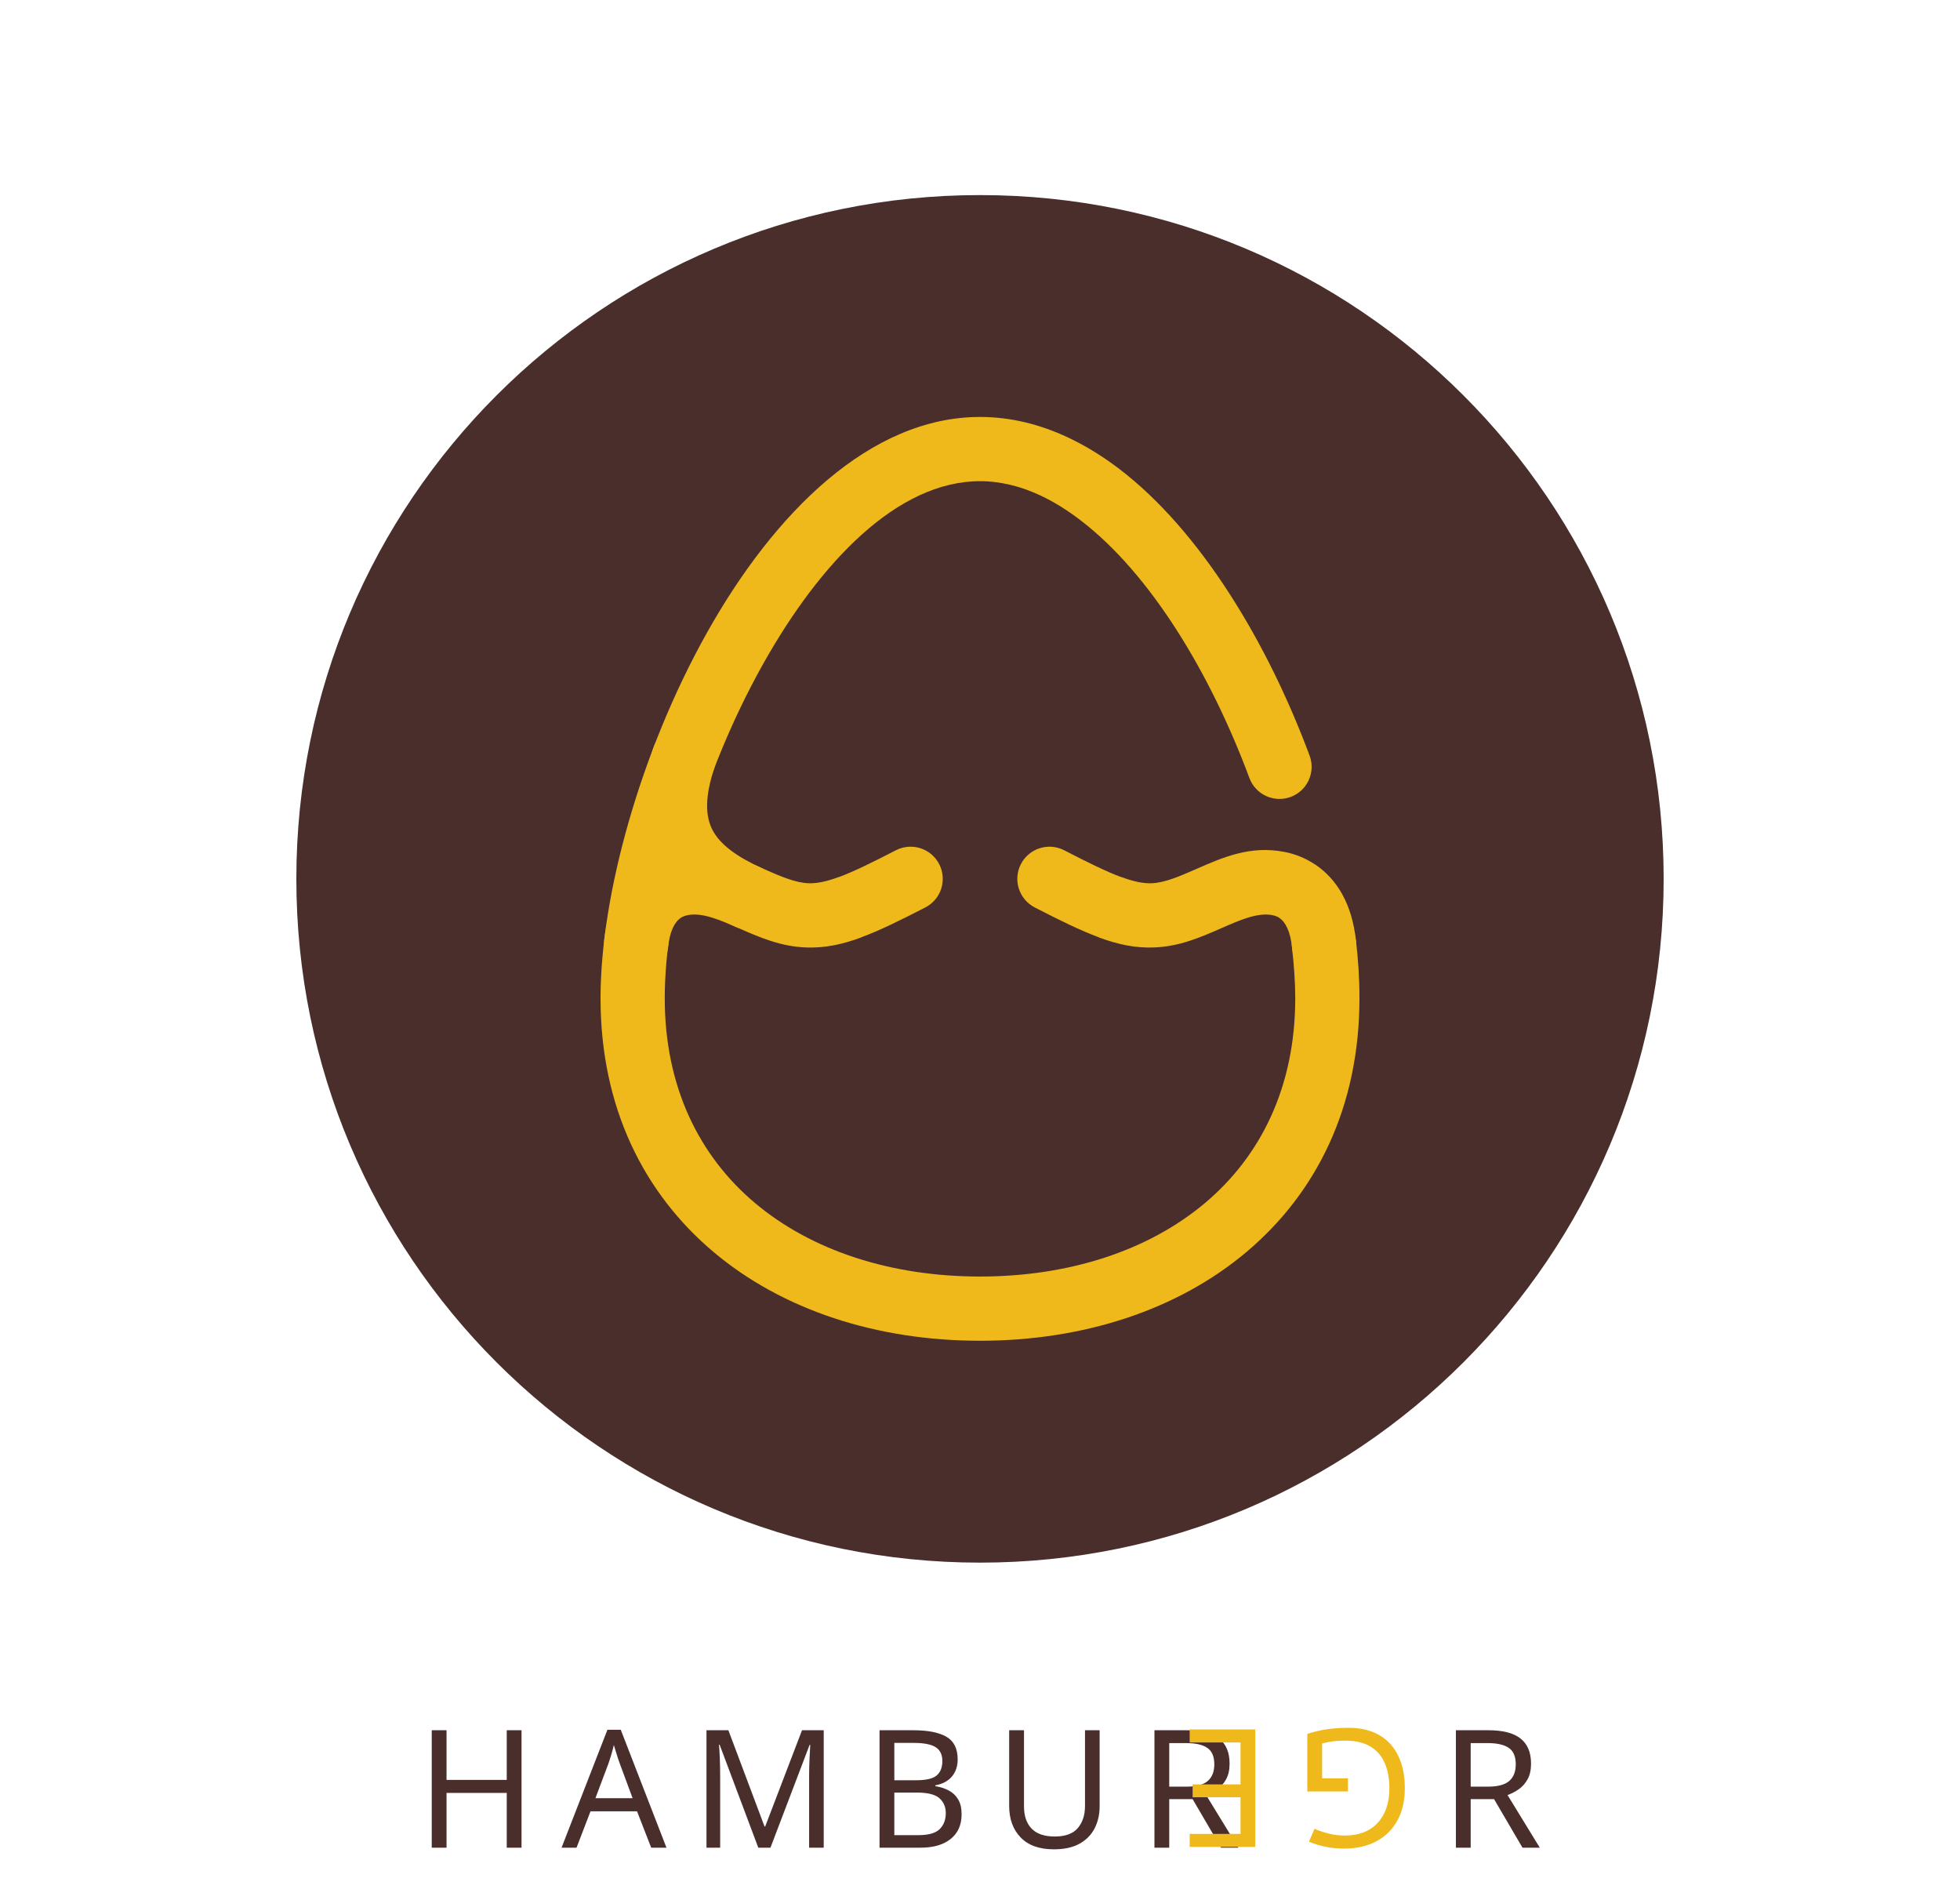
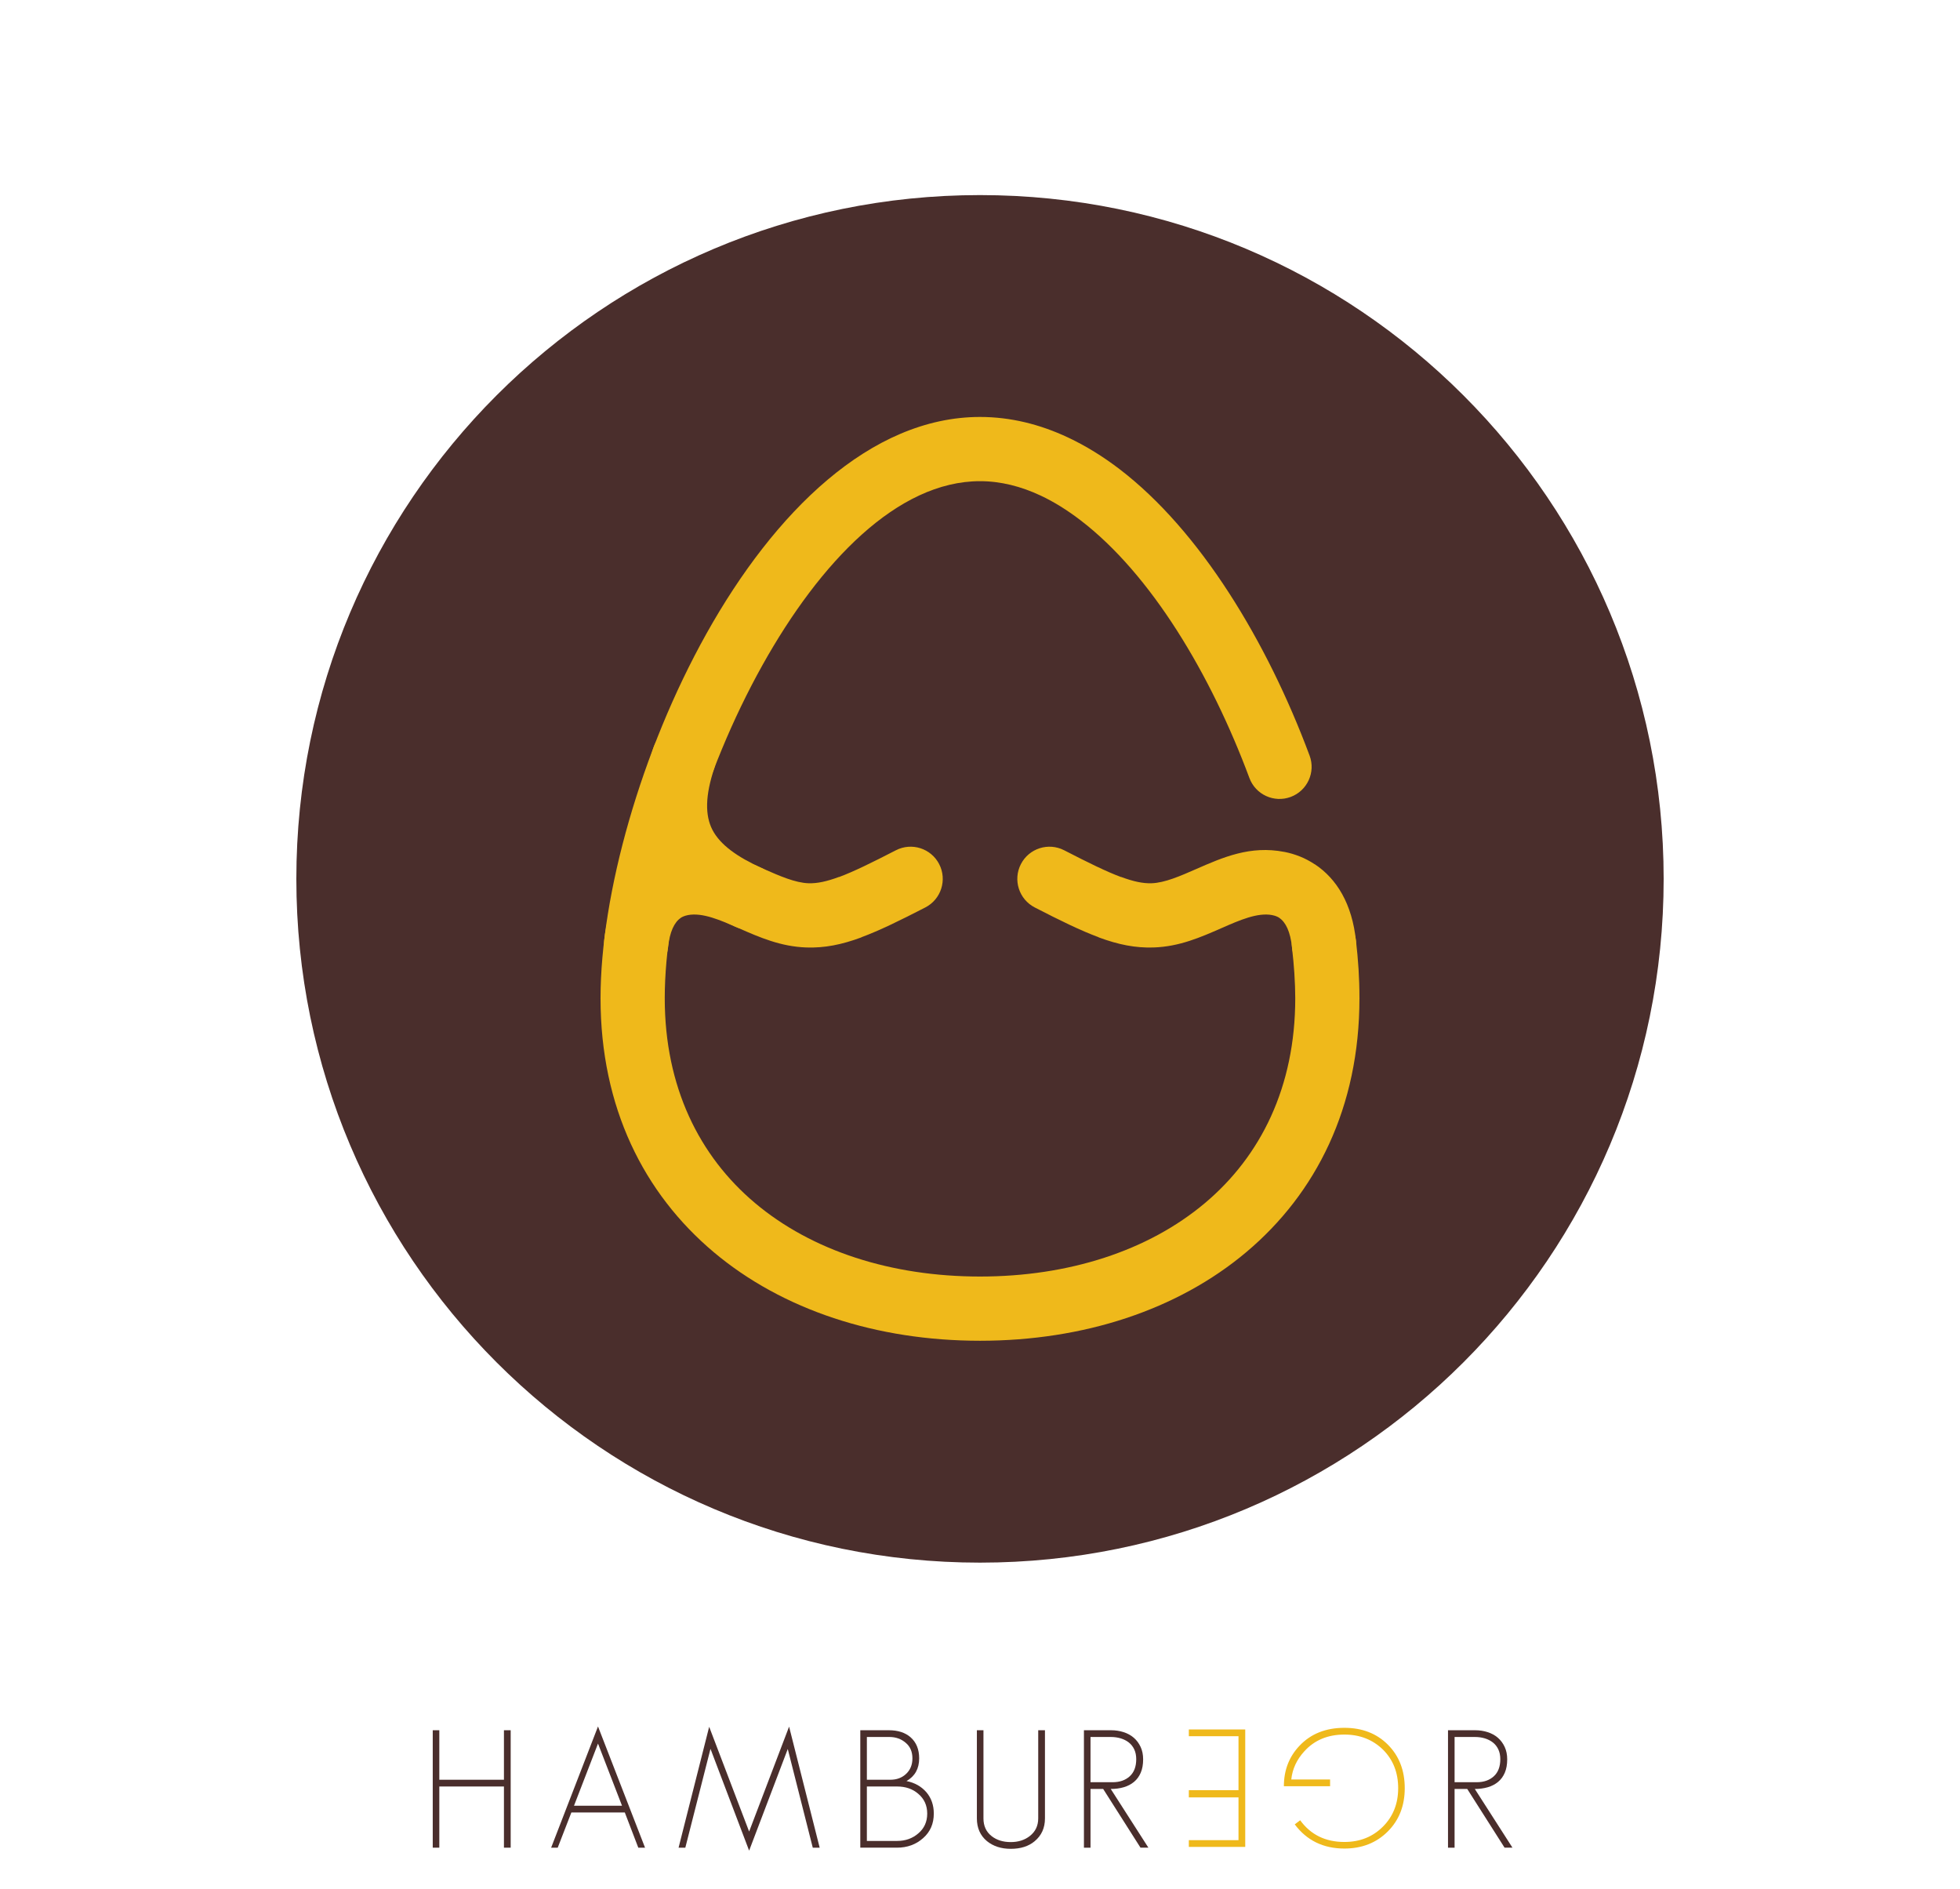
<svg xmlns="http://www.w3.org/2000/svg" xmlns:xlink="http://www.w3.org/1999/xlink" version="1.1" id="圖層_1" x="0px" y="0px" width="820px" height="790px" viewBox="0 0 820 790" enable-background="new 0 0 820 790" xml:space="preserve">
  <g>
    <g>
      <defs>
        <rect id="SVGID_161_" x="-2175.596" y="582.361" width="1948.8" height="203" />
      </defs>
      <clipPath id="SVGID_2_">
        <use xlink:href="#SVGID_161_" overflow="visible" />
      </clipPath>
      <g clip-path="url(#SVGID_2_)">
        <defs>
          <rect id="SVGID_163_" x="-2193.853" y="488.85" width="2265.48" height="444.705" />
        </defs>
        <clipPath id="SVGID_4_">
          <use xlink:href="#SVGID_163_" overflow="visible" />
        </clipPath>
      </g>
    </g>
    <g>
      <defs>
        <rect id="SVGID_165_" x="-2175.596" y="582.361" width="1948.8" height="203" />
      </defs>
      <clipPath id="SVGID_6_">
        <use xlink:href="#SVGID_165_" overflow="visible" />
      </clipPath>
      <g opacity="0.3" clip-path="url(#SVGID_6_)">
        <defs>
          <rect id="SVGID_167_" x="-2193.853" y="488.85" opacity="0.3" width="2265.48" height="444.705" />
        </defs>
        <clipPath id="SVGID_8_">
          <use xlink:href="#SVGID_167_" overflow="visible" />
        </clipPath>
      </g>
    </g>
    <g>
      <defs>
        <rect id="SVGID_171_" x="-2175.596" y="582.361" width="1948.8" height="203" />
      </defs>
      <clipPath id="SVGID_10_">
        <use xlink:href="#SVGID_171_" overflow="visible" />
      </clipPath>
      <g clip-path="url(#SVGID_10_)">
        <defs>
          <rect id="SVGID_173_" x="-2193.853" y="488.85" width="2265.48" height="444.705" />
        </defs>
        <clipPath id="SVGID_12_">
          <use xlink:href="#SVGID_173_" overflow="visible" />
        </clipPath>
      </g>
    </g>
  </g>
  <g>
    <rect y="-0.861" fill="none" width="820" height="791.723" />
    <g>
      <circle fill="#4A2E2C" cx="410" cy="367.619" r="286.018" />
      <g>
        <path fill="#EFB91B" d="M540.541,396.52c-0.845-7.384,4.462-14.062,11.846-14.903c7.388-0.843,14.064,4.462,14.908,11.848     c0.453,3.858,0.821,7.841,1.084,11.948c0.235,3.761,0.371,7.799,0.371,12.145h0.054v0.025h-0.054     c-0.005,45.638-18.11,81.585-47.359,106.184c-28.742,24.173-68.109,37.05-111.347,37.06v0.052H410h-0.021v-0.052     c-43.25-0.003-82.631-12.887-111.38-37.065c-29.244-24.599-47.342-60.541-47.353-106.173h-0.051v-0.033v-0.019h0.051     c0.007-43.448,16.921-103.457,44.258-152.401c28.457-50.945,68.7-90.712,114.475-90.727v-0.05H410h0.028v0.05     c12.728,0.005,25.034,3.063,36.781,8.581c7.487,3.517,14.674,7.973,21.526,13.209c33.815,25.844,61.853,72.296,79.56,119.871     c2.588,6.952-0.95,14.687-7.901,17.277c-6.951,2.591-14.688-0.951-17.278-7.901c-16.134-43.351-41.138-85.259-70.71-107.863     c-5.474-4.183-11.021-7.651-16.575-10.261c-8.284-3.891-16.794-6.047-25.404-6.05v0.054H410h-0.021v-0.054     c-34.45,0.012-66.853,33.728-90.982,76.926c-25.256,45.216-40.883,100.065-40.888,139.34h0.054v0.018v0.033h-0.054     c0.008,37.049,14.443,66.015,37.768,85.634c23.842,20.053,57.121,30.738,94.102,30.741v-0.054H410h0.045v0.054     c36.966-0.007,70.233-10.688,94.069-30.736c23.333-19.622,37.775-48.591,37.776-85.646h-0.051v-0.025h0.051     c0-3.187-0.136-6.701-0.372-10.459C541.293,403.681,540.962,400.141,540.541,396.52z" />
        <path fill="#EFB91B" d="M374.809,355.663c6.598-3.401,14.709-0.809,18.114,5.794c3.403,6.601,0.808,14.716-5.792,18.116     c-10.858,5.594-19.235,9.68-26.72,12.46l-0.018,0.004l0.018,0.045c-8.367,3.107-15.48,4.481-22.995,4.238     c-10.764-0.347-19.621-4.236-28.409-8.09c-7.589-3.332-15.121-6.633-21.229-5.447l-0.036,0.004l0.003,0.01     c-0.63,0.124-1.176,0.281-1.618,0.457c-0.512,0.206-0.944,0.417-1.29,0.637l0.017,0.031c-2.705,1.781-4.68,5.792-5.362,12.438     c-0.756,7.384-7.359,12.763-14.745,12.009c-7.387-0.757-12.764-7.362-12.009-14.747c1.593-15.489,8.009-26.029,17.264-32.136     l0.014,0.025l0.04-0.025c1.979-1.304,4.007-2.371,6.063-3.198c2.142-0.858,4.303-1.504,6.466-1.93l0.004,0.009l0.139-0.024     c14.228-2.763,25.583,2.217,37.03,7.239c6.464,2.838,12.982,5.697,18.506,5.875c3.651,0.117,7.62-0.741,12.775-2.654l0.02,0.043     C357.095,364.604,364.698,360.872,374.809,355.663z" />
        <path fill="#EFB91B" d="M318.648,363.083c6.776,3.051,9.796,11.021,6.74,17.799c-3.056,6.776-11.025,9.796-17.804,6.741     c-15.571-7.066-27.059-15.857-33.438-28.177c-6.508-12.576-7.165-27.639-0.773-46.721c2.356-7.04,9.975-10.836,17.013-8.481     c7.035,2.356,10.834,9.973,8.48,17.012c-3.876,11.569-3.923,19.853-0.809,25.867     C301.302,353.388,308.462,358.459,318.648,363.083z" />
        <path fill="#EFB91B" d="M432.901,379.574c-6.601-3.401-9.196-11.516-5.794-18.115c3.402-6.604,11.515-9.197,18.118-5.794     c10.106,5.208,17.711,8.94,23.753,11.183l0.015-0.043c5.161,1.913,9.131,2.771,12.776,2.654     c5.528-0.179,12.043-3.04,18.506-5.874c11.447-5.02,22.803-10.003,37.035-7.242l0.136,0.025v-0.01     c2.169,0.427,4.332,1.073,6.473,1.93c2.055,0.828,4.081,1.894,6.059,3.198l0.041,0.026l0.017-0.026     c9.25,6.106,15.669,16.648,17.263,32.136c0.755,7.386-4.626,13.991-12.01,14.748c-7.388,0.753-13.992-4.626-14.745-12.01     c-0.687-6.647-2.659-10.656-5.366-12.439l0.02-0.027c-0.344-0.222-0.777-0.436-1.287-0.643c-0.446-0.175-0.99-0.333-1.62-0.455     v-0.011l-0.033-0.004c-6.112-1.185-13.645,2.118-21.234,5.449c-8.785,3.854-17.64,7.742-28.405,8.088     c-7.508,0.245-14.624-1.128-22.996-4.237l0.02-0.046l-0.02-0.005C452.137,389.253,443.757,385.168,432.901,379.574z" />
      </g>
    </g>
    <g>
-       <text transform="matrix(1 0 0 1 173.9585 772.8667)">
-         <tspan x="0" y="0" fill="#4A2E2C" font-family="'GeosansLight'" font-size="68.798" letter-spacing="10">HAMBUR</tspan>
-         <tspan x="319.771" y="0" fill="#4A2E2C" font-family="'GeosansLight'" font-size="68.798" letter-spacing="9">    </tspan>
-         <tspan x="428.469" y="0" fill="#4A2E2C" font-family="'GeosansLight'" font-size="68.798" letter-spacing="10">R</tspan>
-       </text>
-       <text transform="matrix(-1 0 0 -1 591.9331 723.4214)" fill="#EFB91B" font-family="'GeosansLight'" font-size="68.798" letter-spacing="10">GE</text>
+       <g>
+         <path fill="#4A2E2C" d="M210.833,772.867v-25.593h-27.038v25.593h-2.751v-49.122h2.751v20.708h27.038v-20.708h2.821v49.122     H210.833z" />
+         <path fill="#4A2E2C" d="M267.041,772.867l-5.641-14.723h-22.359l-5.71,14.723h-2.752l19.607-50.704l19.676,50.704H267.041z      M250.186,729.317l-10.044,26.006h20.089L250.186,729.317z" />
+         <path fill="#4A2E2C" d="M340.036,772.867l-10.458-41.279l-16.167,42.517l-16.167-42.586l-10.526,41.348h-2.821l12.797-50.566     l16.718,43.824l16.718-43.893l12.797,50.635H340.036z" />
+         <path fill="#4A2E2C" d="M386.199,768.876c-2.982,2.661-6.628,3.99-10.939,3.99h-15.342v-49.122h11.971     c3.807,0,6.834,0.987,9.082,2.958c2.384,2.11,3.578,5.046,3.578,8.806c0,4.312-1.766,7.477-5.298,9.494     c3.44,0.688,6.215,2.248,8.325,4.678c2.063,2.432,3.096,5.413,3.096,8.944C390.67,762.846,389.179,766.262,386.199,768.876z      M378.975,729.042c-1.881-1.651-4.174-2.477-6.879-2.477h-9.426v17.888h9.838c2.66,0,4.861-0.826,6.605-2.477     c1.743-1.651,2.614-3.807,2.614-6.467C381.727,732.757,380.809,730.602,378.975,729.042z M384.134,750.301     c-2.339-2.018-5.274-3.027-8.806-3.027h-12.659v22.772h12.659c3.485,0,6.443-1.055,8.875-3.165     c2.477-2.109,3.715-4.861,3.715-8.256C387.918,755.186,386.657,752.411,384.134,750.301z" />
+         <path fill="#4A2E2C" d="M432.843,770.184c-2.523,2.11-5.848,3.165-9.976,3.165c-3.99,0-7.316-1.077-9.976-3.233     c-2.798-2.339-4.196-5.504-4.196-9.494v-36.875h2.752v36.875c0,3.165,1.146,5.642,3.439,7.43c2.109,1.651,4.77,2.477,7.981,2.477     c3.165,0,5.824-0.848,7.98-2.545c2.339-1.834,3.509-4.288,3.509-7.361v-36.875h2.821v36.875     C437.177,764.611,435.732,767.799,432.843,770.184z" />
+         <path fill="#4A2E2C" d="M477.149,772.867l-15.617-24.561h-5.297v24.561h-2.752v-49.122h11.352c1.834,0,3.577,0.264,5.229,0.791     c1.651,0.528,3.072,1.307,4.266,2.339c1.192,1.032,2.144,2.305,2.855,3.818c0.71,1.514,1.066,3.257,1.066,5.229     c0,2.156-0.333,4.014-0.998,5.572c-0.665,1.56-1.606,2.845-2.82,3.853c-1.216,1.009-2.649,1.754-4.3,2.236     c-1.651,0.481-3.463,0.722-5.435,0.722l15.755,24.561H477.149z M474.535,731.76c-0.55-1.169-1.307-2.133-2.27-2.89     c-0.963-0.756-2.087-1.33-3.371-1.72c-1.285-0.389-2.661-0.585-4.128-0.585h-8.531v18.919h9.288c2.935,0,5.308-0.825,7.121-2.477     c1.812-1.651,2.718-4.035,2.718-7.155C475.361,734.294,475.085,732.929,474.535,731.76z" />
+         <path fill="#4A2E2C" d="M629.465,772.867l-15.617-24.561h-5.298v24.561h-2.752v-49.122h11.352c1.834,0,3.578,0.264,5.229,0.791     c1.651,0.528,3.072,1.307,4.265,2.339c1.192,1.032,2.144,2.305,2.855,3.818c0.71,1.514,1.066,3.257,1.066,5.229     c0,2.156-0.333,4.014-0.998,5.572c-0.665,1.56-1.605,2.845-2.82,3.853c-1.216,1.009-2.648,1.754-4.3,2.236     s-3.464,0.722-5.436,0.722l15.755,24.561H629.465z M626.851,731.76c-0.55-1.169-1.307-2.133-2.27-2.89     c-0.963-0.756-2.088-1.33-3.371-1.72c-1.285-0.389-2.661-0.585-4.128-0.585h-8.531v18.919h9.288c2.935,0,5.308-0.825,7.12-2.477     c1.812-1.651,2.718-4.035,2.718-7.155C627.676,734.294,627.401,732.929,626.851,731.76z" />
+       </g>
+       <g>
+         <path fill="#EFB91B" d="M543.671,730.232c4.725-5,10.985-7.499,18.782-7.499c7.43,0,13.484,2.339,18.162,7.018     c4.725,4.723,7.086,10.801,7.086,18.231c0,7.337-2.362,13.369-7.086,18.094c-4.77,4.77-10.824,7.155-18.162,7.155     c-8.807,0-15.731-3.371-20.777-10.113l2.271-1.72c4.403,6.054,10.572,9.082,18.507,9.082c6.467,0,11.833-2.133,16.099-6.398     s6.398-9.632,6.398-16.099c0-6.513-2.109-11.879-6.33-16.099c-4.311-4.221-9.7-6.33-16.167-6.33     c-6.925,0-12.498,2.315-16.718,6.949c-3.21,3.485-5.045,7.43-5.504,11.833h16.236v2.821h-19.333     C537.135,740.459,539.314,734.818,543.671,730.232z" />
+         <path fill="#EFB91B" d="M520.968,723.421v49.122h-23.598v-2.82h20.777v-17.888h-20.777v-3.027h20.777v-22.566h-20.777v-2.821     H520.968z" />
+       </g>
    </g>
  </g>
</svg>
